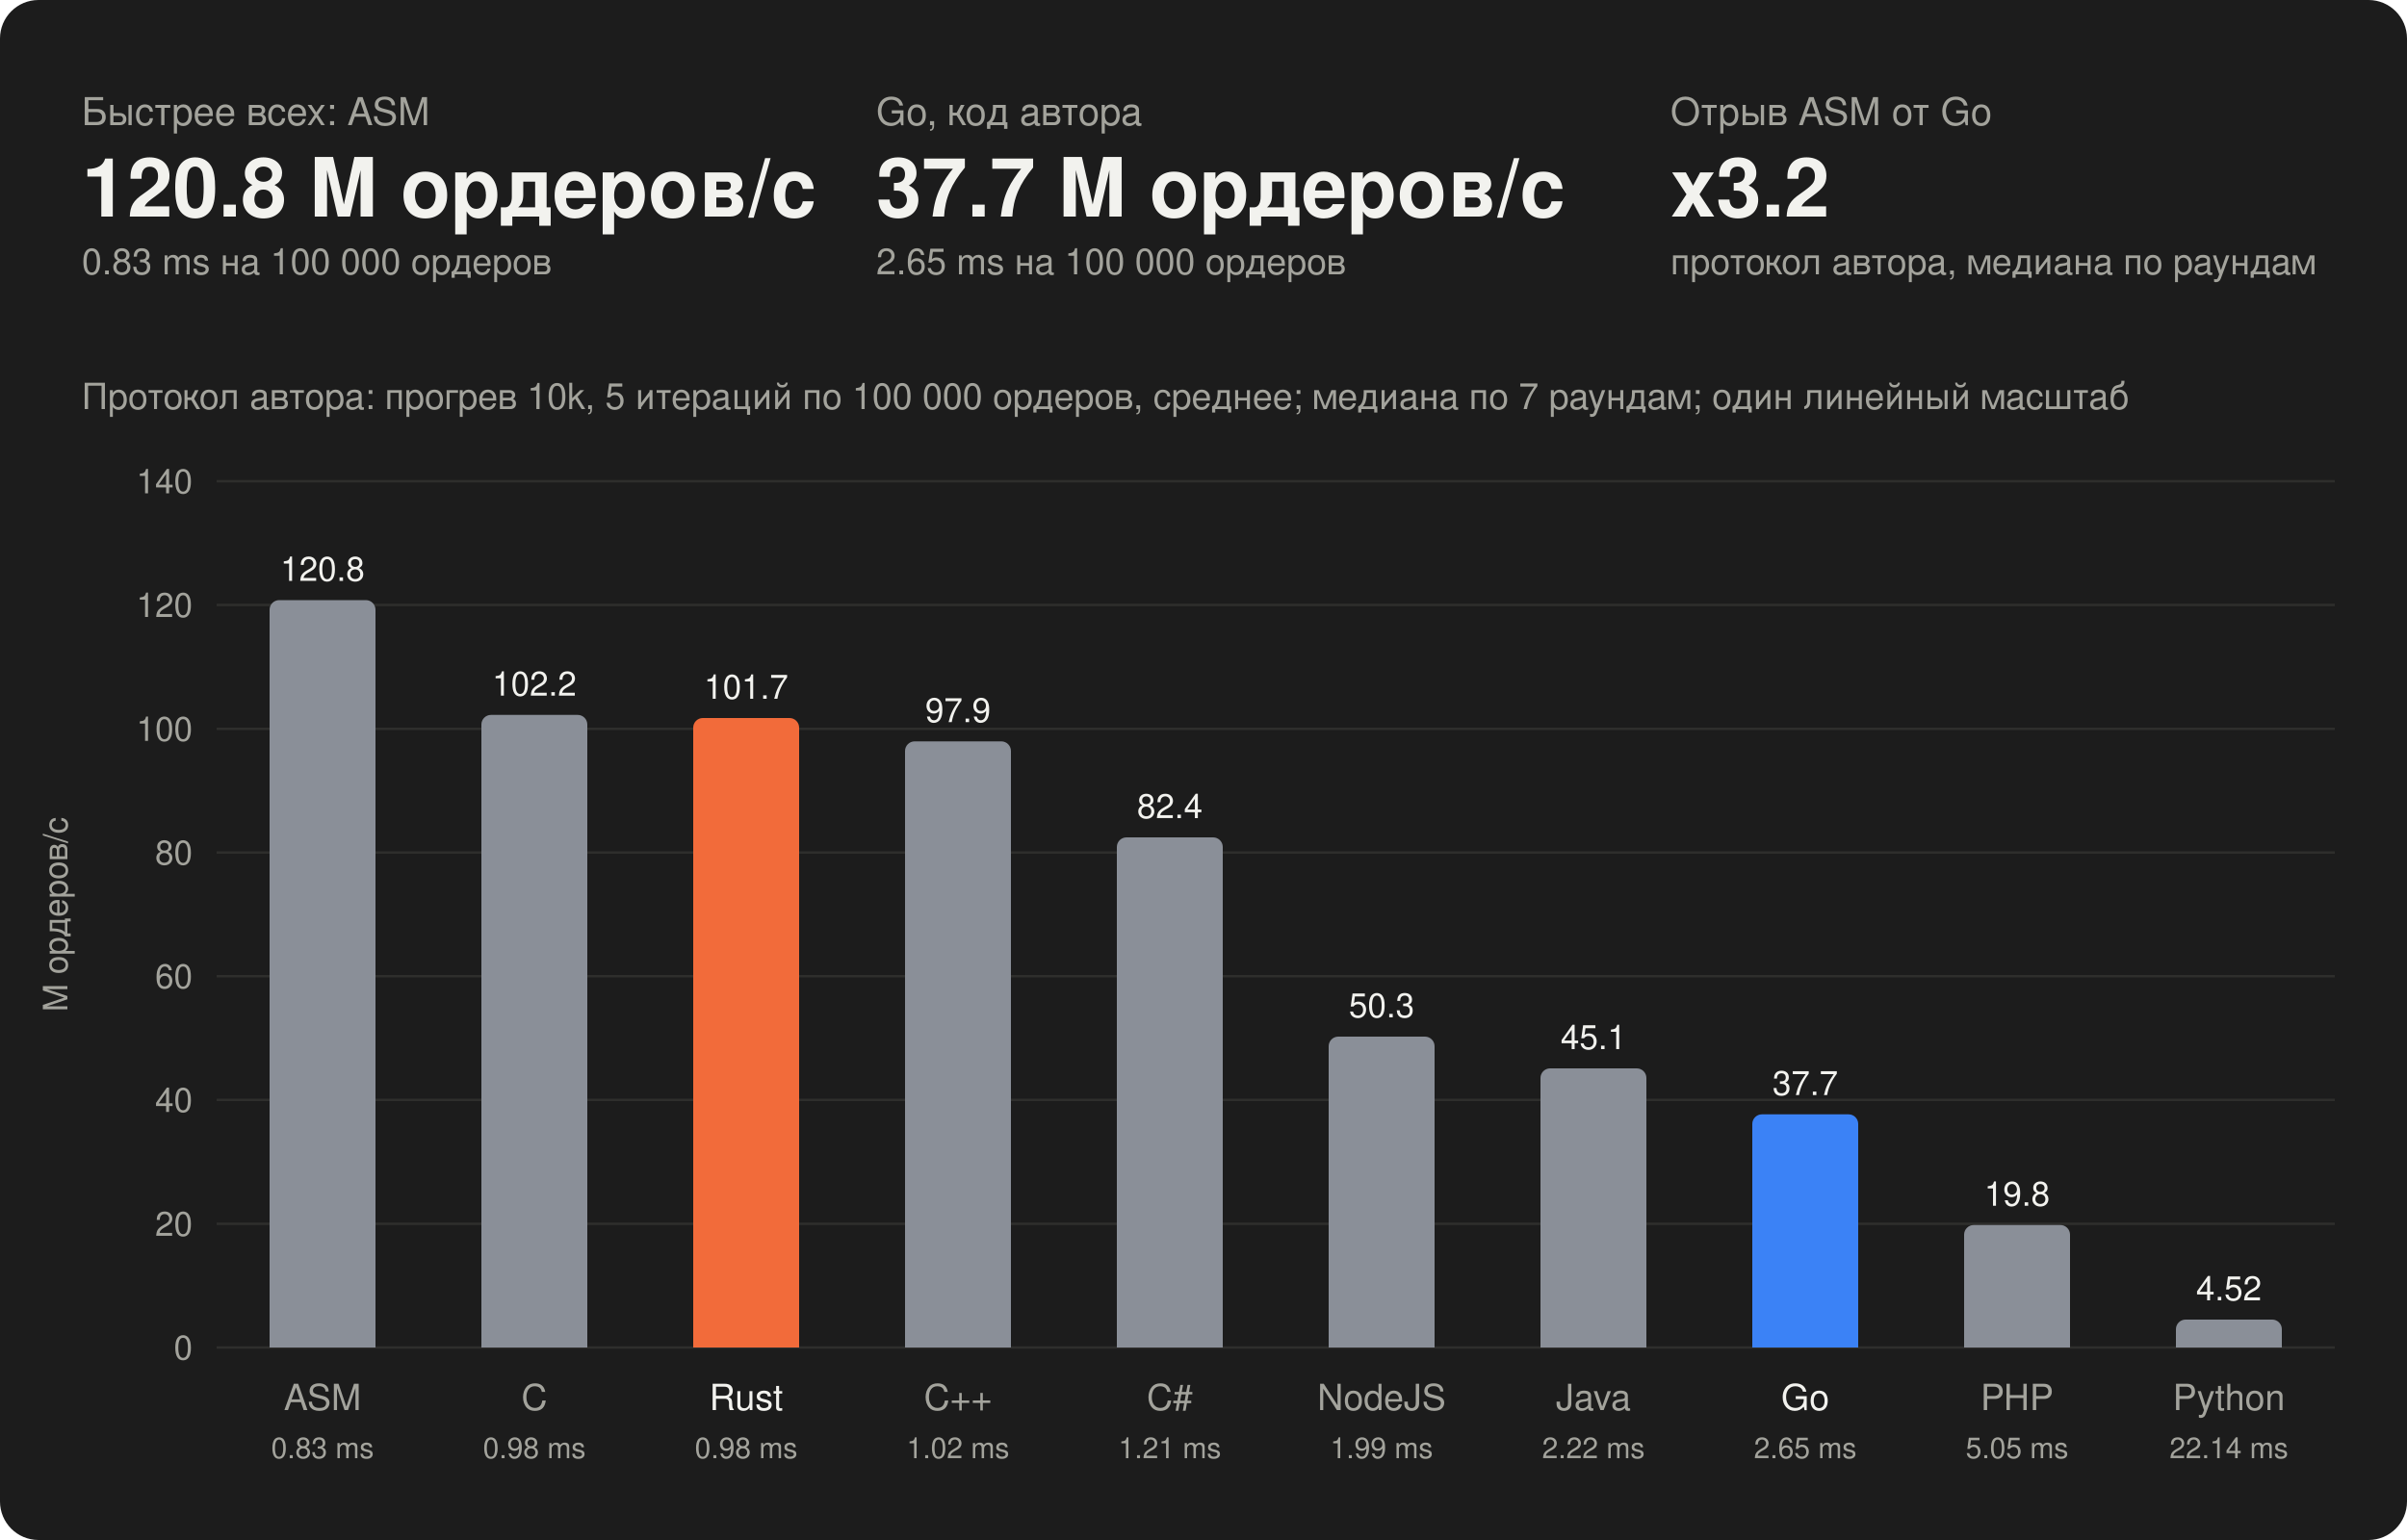
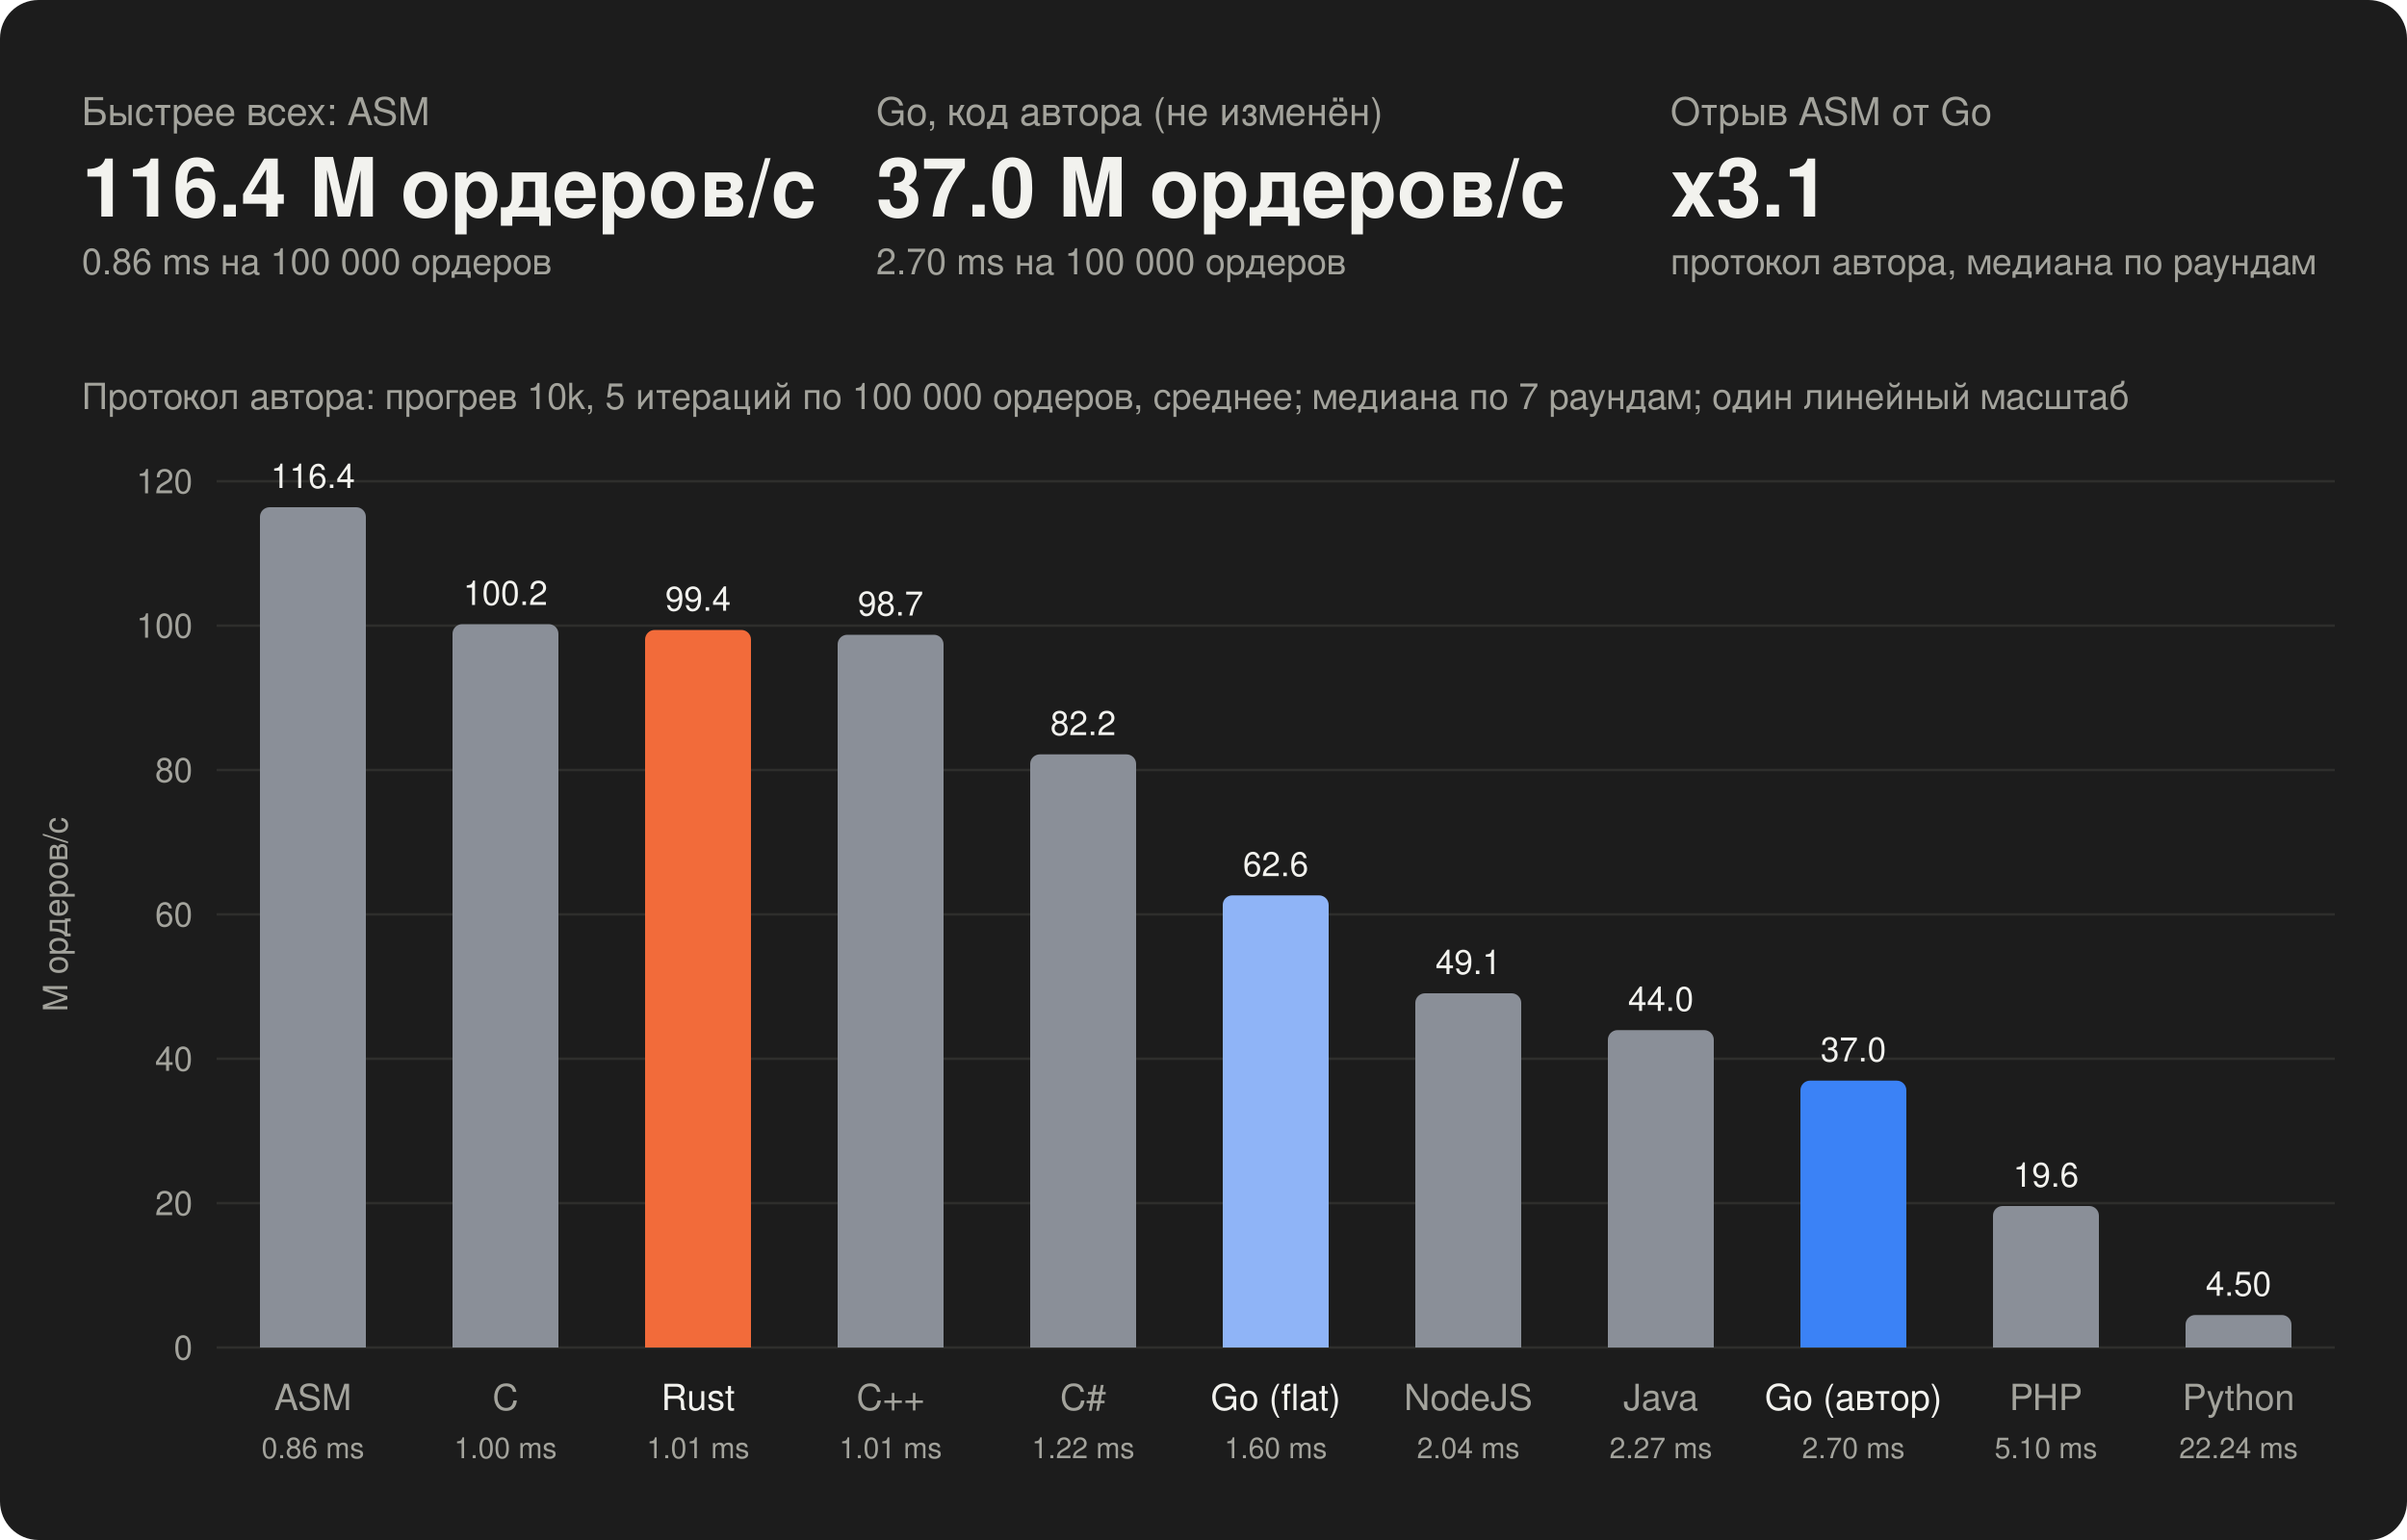
<svg xmlns="http://www.w3.org/2000/svg" width="1000" height="640" viewBox="0 0 1000 640" font-family="-apple-system, Helvetica, Arial, sans-serif">
  <rect width="1000" height="640" rx="16" fill="#1c1c1c" />
  <text x="34" y="52" font-size="16" fill="#a3a39c">Быстрее всех: ASM</text>
-   <text x="34" y="90" font-size="34" font-weight="600" fill="#f2f2ee">120.8 M ордеров/с</text>
-   <text x="34" y="114" font-size="15" fill="#a3a39c">0.83 ms на 100 000 ордеров</text>
-   <text x="364" y="52" font-size="16" fill="#a3a39c">Go, код автора</text>
-   <text x="364" y="90" font-size="34" font-weight="600" fill="#f2f2ee">37.7 M ордеров/с</text>
-   <text x="364" y="114" font-size="15" fill="#a3a39c">2.65 ms на 100 000 ордеров</text>
+   <text x="34" y="90" font-size="34" font-weight="600" fill="#f2f2ee">116.4 M ордеров/с</text>
+   <text x="34" y="114" font-size="15" fill="#a3a39c">0.86 ms на 100 000 ордеров</text>
+   <text x="364" y="52" font-size="16" fill="#a3a39c">Go, код автора (не изменён)</text>
+   <text x="364" y="90" font-size="34" font-weight="600" fill="#f2f2ee">37.0 M ордеров/с</text>
+   <text x="364" y="114" font-size="15" fill="#a3a39c">2.70 ms на 100 000 ордеров</text>
  <text x="694" y="52" font-size="16" fill="#a3a39c">Отрыв ASM от Go</text>
-   <text x="694" y="90" font-size="34" font-weight="600" fill="#f2f2ee">x3.2</text>
+   <text x="694" y="90" font-size="34" font-weight="600" fill="#f2f2ee">x3.1</text>
  <text x="694" y="114" font-size="15" fill="#a3a39c">протокол автора, медиана по раундам</text>
  <text x="34" y="170" font-size="15" fill="#a3a39c">Протокол автора: прогрев 10k, 5 итераций по 100 000 ордеров, среднее; медиана по 7 раундам; один линейный масштаб</text>
  <line x1="90" x2="970" y1="560.0" y2="560.0" stroke="#2e2e2c" />
  <text x="80" y="565.0" font-size="14" text-anchor="end" fill="#a3a39c">0</text>
-   <line x1="90" x2="970" y1="508.6" y2="508.6" stroke="#2e2e2c" />
-   <text x="80" y="513.6" font-size="14" text-anchor="end" fill="#a3a39c">20</text>
-   <line x1="90" x2="970" y1="457.1" y2="457.1" stroke="#2e2e2c" />
-   <text x="80" y="462.1" font-size="14" text-anchor="end" fill="#a3a39c">40</text>
-   <line x1="90" x2="970" y1="405.7" y2="405.7" stroke="#2e2e2c" />
-   <text x="80" y="410.7" font-size="14" text-anchor="end" fill="#a3a39c">60</text>
-   <line x1="90" x2="970" y1="354.3" y2="354.3" stroke="#2e2e2c" />
-   <text x="80" y="359.3" font-size="14" text-anchor="end" fill="#a3a39c">80</text>
-   <line x1="90" x2="970" y1="302.9" y2="302.9" stroke="#2e2e2c" />
-   <text x="80" y="307.9" font-size="14" text-anchor="end" fill="#a3a39c">100</text>
-   <line x1="90" x2="970" y1="251.4" y2="251.4" stroke="#2e2e2c" />
-   <text x="80" y="256.4" font-size="14" text-anchor="end" fill="#a3a39c">120</text>
+   <line x1="90" x2="970" y1="500.0" y2="500.0" stroke="#2e2e2c" />
+   <text x="80" y="505.0" font-size="14" text-anchor="end" fill="#a3a39c">20</text>
+   <line x1="90" x2="970" y1="440.0" y2="440.0" stroke="#2e2e2c" />
+   <text x="80" y="445.0" font-size="14" text-anchor="end" fill="#a3a39c">40</text>
+   <line x1="90" x2="970" y1="380.0" y2="380.0" stroke="#2e2e2c" />
+   <text x="80" y="385.0" font-size="14" text-anchor="end" fill="#a3a39c">60</text>
+   <line x1="90" x2="970" y1="320.0" y2="320.0" stroke="#2e2e2c" />
+   <text x="80" y="325.0" font-size="14" text-anchor="end" fill="#a3a39c">80</text>
+   <line x1="90" x2="970" y1="260.0" y2="260.0" stroke="#2e2e2c" />
+   <text x="80" y="265.0" font-size="14" text-anchor="end" fill="#a3a39c">100</text>
  <line x1="90" x2="970" y1="200.0" y2="200.0" stroke="#2e2e2c" />
-   <text x="80" y="205.0" font-size="14" text-anchor="end" fill="#a3a39c">140</text>
+   <text x="80" y="205.0" font-size="14" text-anchor="end" fill="#a3a39c">120</text>
  <text transform="translate(28,380) rotate(-90)" font-size="14" text-anchor="middle" fill="#a3a39c">M ордеров/с</text>
-   <path d="M112.0,560 V253.4 a4,4 0 0 1 4,-4 h36.0 a4,4 0 0 1 4,4 V560 Z" fill="#8a8f98" />
-   <text x="134.0" y="241.4" font-size="14" text-anchor="middle" fill="#f2f2ee">120.8</text>
-   <text x="134.0" y="586" font-size="15" text-anchor="middle" fill="#a3a39c">ASM</text>
-   <text x="134.0" y="606" font-size="12" text-anchor="middle" fill="#a3a39c">0.83 ms</text>
-   <path d="M200.0,560 V301.1 a4,4 0 0 1 4,-4 h36.0 a4,4 0 0 1 4,4 V560 Z" fill="#8a8f98" />
-   <text x="222.0" y="289.1" font-size="14" text-anchor="middle" fill="#f2f2ee">102.2</text>
-   <text x="222.0" y="586" font-size="15" text-anchor="middle" fill="#a3a39c">C</text>
-   <text x="222.0" y="606" font-size="12" text-anchor="middle" fill="#a3a39c">0.98 ms</text>
-   <path d="M288.0,560 V302.4 a4,4 0 0 1 4,-4 h36.0 a4,4 0 0 1 4,4 V560 Z" fill="#f26b3a" />
-   <text x="310.0" y="290.4" font-size="14" text-anchor="middle" fill="#f2f2ee">101.7</text>
-   <text x="310.0" y="586" font-size="15" text-anchor="middle" fill="#f2f2ee">Rust</text>
-   <text x="310.0" y="606" font-size="12" text-anchor="middle" fill="#a3a39c">0.98 ms</text>
-   <path d="M376.0,560 V312.1 a4,4 0 0 1 4,-4 h36.0 a4,4 0 0 1 4,4 V560 Z" fill="#8a8f98" />
-   <text x="398.0" y="300.1" font-size="14" text-anchor="middle" fill="#f2f2ee">97.9</text>
-   <text x="398.0" y="586" font-size="15" text-anchor="middle" fill="#a3a39c">C++</text>
-   <text x="398.0" y="606" font-size="12" text-anchor="middle" fill="#a3a39c">1.02 ms</text>
-   <path d="M464.0,560 V352.0 a4,4 0 0 1 4,-4 h36.0 a4,4 0 0 1 4,4 V560 Z" fill="#8a8f98" />
-   <text x="486.0" y="340.0" font-size="14" text-anchor="middle" fill="#f2f2ee">82.4</text>
-   <text x="486.0" y="586" font-size="15" text-anchor="middle" fill="#a3a39c">C#</text>
-   <text x="486.0" y="606" font-size="12" text-anchor="middle" fill="#a3a39c">1.21 ms</text>
-   <path d="M552.0,560 V434.8 a4,4 0 0 1 4,-4 h36.0 a4,4 0 0 1 4,4 V560 Z" fill="#8a8f98" />
-   <text x="574.0" y="422.8" font-size="14" text-anchor="middle" fill="#f2f2ee">50.3</text>
-   <text x="574.0" y="586" font-size="15" text-anchor="middle" fill="#a3a39c">NodeJS</text>
-   <text x="574.0" y="606" font-size="12" text-anchor="middle" fill="#a3a39c">1.99 ms</text>
-   <path d="M640.0,560 V448.0 a4,4 0 0 1 4,-4 h36.0 a4,4 0 0 1 4,4 V560 Z" fill="#8a8f98" />
-   <text x="662.0" y="436.0" font-size="14" text-anchor="middle" fill="#f2f2ee">45.1</text>
-   <text x="662.0" y="586" font-size="15" text-anchor="middle" fill="#a3a39c">Java</text>
-   <text x="662.0" y="606" font-size="12" text-anchor="middle" fill="#a3a39c">2.22 ms</text>
-   <path d="M728.0,560 V467.1 a4,4 0 0 1 4,-4 h36.0 a4,4 0 0 1 4,4 V560 Z" fill="#3b82f6" />
-   <text x="750.0" y="455.1" font-size="14" text-anchor="middle" fill="#f2f2ee">37.7</text>
-   <text x="750.0" y="586" font-size="15" text-anchor="middle" fill="#f2f2ee">Go</text>
-   <text x="750.0" y="606" font-size="12" text-anchor="middle" fill="#a3a39c">2.65 ms</text>
-   <path d="M816.0,560 V513.1 a4,4 0 0 1 4,-4 h36.0 a4,4 0 0 1 4,4 V560 Z" fill="#8a8f98" />
-   <text x="838.0" y="501.1" font-size="14" text-anchor="middle" fill="#f2f2ee">19.8</text>
-   <text x="838.0" y="586" font-size="15" text-anchor="middle" fill="#a3a39c">PHP</text>
-   <text x="838.0" y="606" font-size="12" text-anchor="middle" fill="#a3a39c">5.05 ms</text>
-   <path d="M904.0,560 V552.4 a4,4 0 0 1 4,-4 h36.0 a4,4 0 0 1 4,4 V560 Z" fill="#8a8f98" />
-   <text x="926.0" y="540.4" font-size="14" text-anchor="middle" fill="#f2f2ee">4.52</text>
-   <text x="926.0" y="586" font-size="15" text-anchor="middle" fill="#a3a39c">Python</text>
-   <text x="926.0" y="606" font-size="12" text-anchor="middle" fill="#a3a39c">22.14 ms</text>
+   <path d="M108.0,560 V214.8 a4,4 0 0 1 4,-4 h36.0 a4,4 0 0 1 4,4 V560 Z" fill="#8a8f98" />
+   <text x="130.0" y="202.8" font-size="14" text-anchor="middle" fill="#f2f2ee">116.4</text>
+   <text x="130.0" y="586" font-size="15" text-anchor="middle" fill="#a3a39c">ASM</text>
+   <text x="130.0" y="606" font-size="12" text-anchor="middle" fill="#a3a39c">0.86 ms</text>
+   <path d="M188.0,560 V263.4 a4,4 0 0 1 4,-4 h36.0 a4,4 0 0 1 4,4 V560 Z" fill="#8a8f98" />
+   <text x="210.0" y="251.4" font-size="14" text-anchor="middle" fill="#f2f2ee">100.2</text>
+   <text x="210.0" y="586" font-size="15" text-anchor="middle" fill="#a3a39c">C</text>
+   <text x="210.0" y="606" font-size="12" text-anchor="middle" fill="#a3a39c">1.00 ms</text>
+   <path d="M268.0,560 V265.8 a4,4 0 0 1 4,-4 h36.0 a4,4 0 0 1 4,4 V560 Z" fill="#f26b3a" />
+   <text x="290.0" y="253.8" font-size="14" text-anchor="middle" fill="#f2f2ee">99.4</text>
+   <text x="290.0" y="586" font-size="15" text-anchor="middle" fill="#f2f2ee">Rust</text>
+   <text x="290.0" y="606" font-size="12" text-anchor="middle" fill="#a3a39c">1.01 ms</text>
+   <path d="M348.0,560 V267.8 a4,4 0 0 1 4,-4 h36.0 a4,4 0 0 1 4,4 V560 Z" fill="#8a8f98" />
+   <text x="370.0" y="255.8" font-size="14" text-anchor="middle" fill="#f2f2ee">98.7</text>
+   <text x="370.0" y="586" font-size="15" text-anchor="middle" fill="#a3a39c">C++</text>
+   <text x="370.0" y="606" font-size="12" text-anchor="middle" fill="#a3a39c">1.01 ms</text>
+   <path d="M428.0,560 V317.5 a4,4 0 0 1 4,-4 h36.0 a4,4 0 0 1 4,4 V560 Z" fill="#8a8f98" />
+   <text x="450.0" y="305.5" font-size="14" text-anchor="middle" fill="#f2f2ee">82.2</text>
+   <text x="450.0" y="586" font-size="15" text-anchor="middle" fill="#a3a39c">C#</text>
+   <text x="450.0" y="606" font-size="12" text-anchor="middle" fill="#a3a39c">1.22 ms</text>
+   <path d="M508.0,560 V376.1 a4,4 0 0 1 4,-4 h36.0 a4,4 0 0 1 4,4 V560 Z" fill="#8fb4f7" />
+   <text x="530.0" y="364.1" font-size="14" text-anchor="middle" fill="#f2f2ee">62.6</text>
+   <text x="530.0" y="586" font-size="15" text-anchor="middle" fill="#f2f2ee">Go (flat)</text>
+   <text x="530.0" y="606" font-size="12" text-anchor="middle" fill="#a3a39c">1.60 ms</text>
+   <path d="M588.0,560 V416.8 a4,4 0 0 1 4,-4 h36.0 a4,4 0 0 1 4,4 V560 Z" fill="#8a8f98" />
+   <text x="610.0" y="404.8" font-size="14" text-anchor="middle" fill="#f2f2ee">49.1</text>
+   <text x="610.0" y="586" font-size="15" text-anchor="middle" fill="#a3a39c">NodeJS</text>
+   <text x="610.0" y="606" font-size="12" text-anchor="middle" fill="#a3a39c">2.04 ms</text>
+   <path d="M668.0,560 V432.1 a4,4 0 0 1 4,-4 h36.0 a4,4 0 0 1 4,4 V560 Z" fill="#8a8f98" />
+   <text x="690.0" y="420.1" font-size="14" text-anchor="middle" fill="#f2f2ee">44.0</text>
+   <text x="690.0" y="586" font-size="15" text-anchor="middle" fill="#a3a39c">Java</text>
+   <text x="690.0" y="606" font-size="12" text-anchor="middle" fill="#a3a39c">2.27 ms</text>
+   <path d="M748.0,560 V453.1 a4,4 0 0 1 4,-4 h36.0 a4,4 0 0 1 4,4 V560 Z" fill="#3b82f6" />
+   <text x="770.0" y="441.1" font-size="14" text-anchor="middle" fill="#f2f2ee">37.0</text>
+   <text x="770.0" y="586" font-size="15" text-anchor="middle" fill="#f2f2ee">Go (автор)</text>
+   <text x="770.0" y="606" font-size="12" text-anchor="middle" fill="#a3a39c">2.70 ms</text>
+   <path d="M828.0,560 V505.2 a4,4 0 0 1 4,-4 h36.0 a4,4 0 0 1 4,4 V560 Z" fill="#8a8f98" />
+   <text x="850.0" y="493.2" font-size="14" text-anchor="middle" fill="#f2f2ee">19.6</text>
+   <text x="850.0" y="586" font-size="15" text-anchor="middle" fill="#a3a39c">PHP</text>
+   <text x="850.0" y="606" font-size="12" text-anchor="middle" fill="#a3a39c">5.10 ms</text>
+   <path d="M908.0,560 V550.5 a4,4 0 0 1 4,-4 h36.0 a4,4 0 0 1 4,4 V560 Z" fill="#8a8f98" />
+   <text x="930.0" y="538.5" font-size="14" text-anchor="middle" fill="#f2f2ee">4.50</text>
+   <text x="930.0" y="586" font-size="15" text-anchor="middle" fill="#a3a39c">Python</text>
+   <text x="930.0" y="606" font-size="12" text-anchor="middle" fill="#a3a39c">22.24 ms</text>
</svg>
